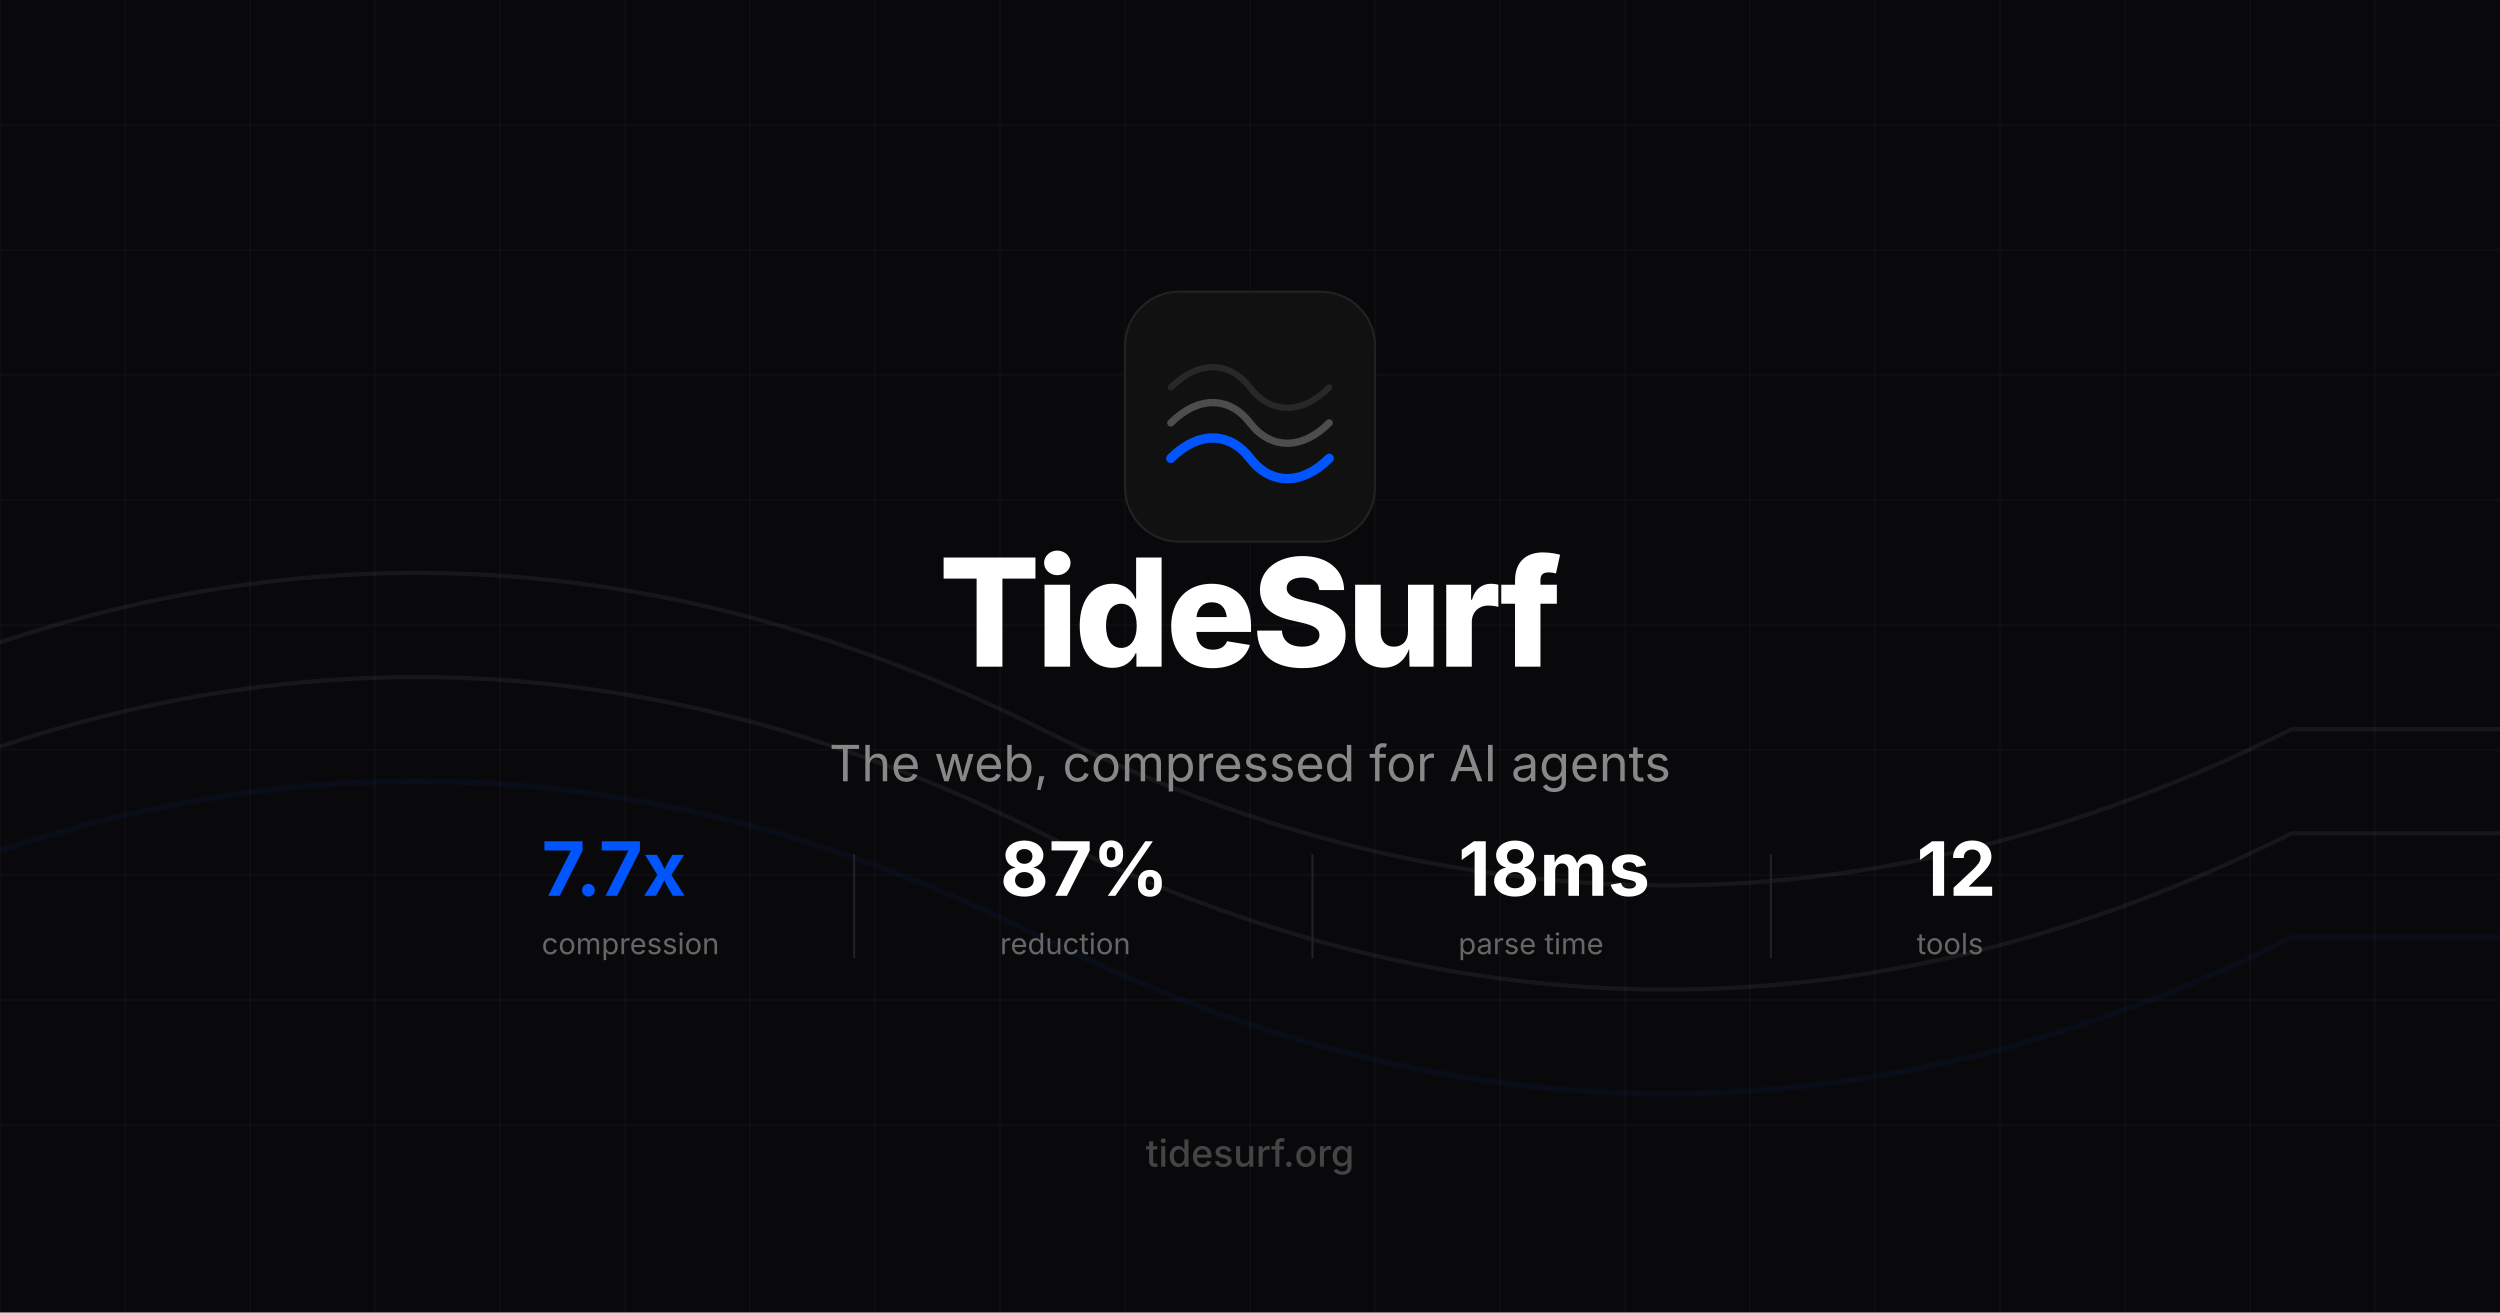
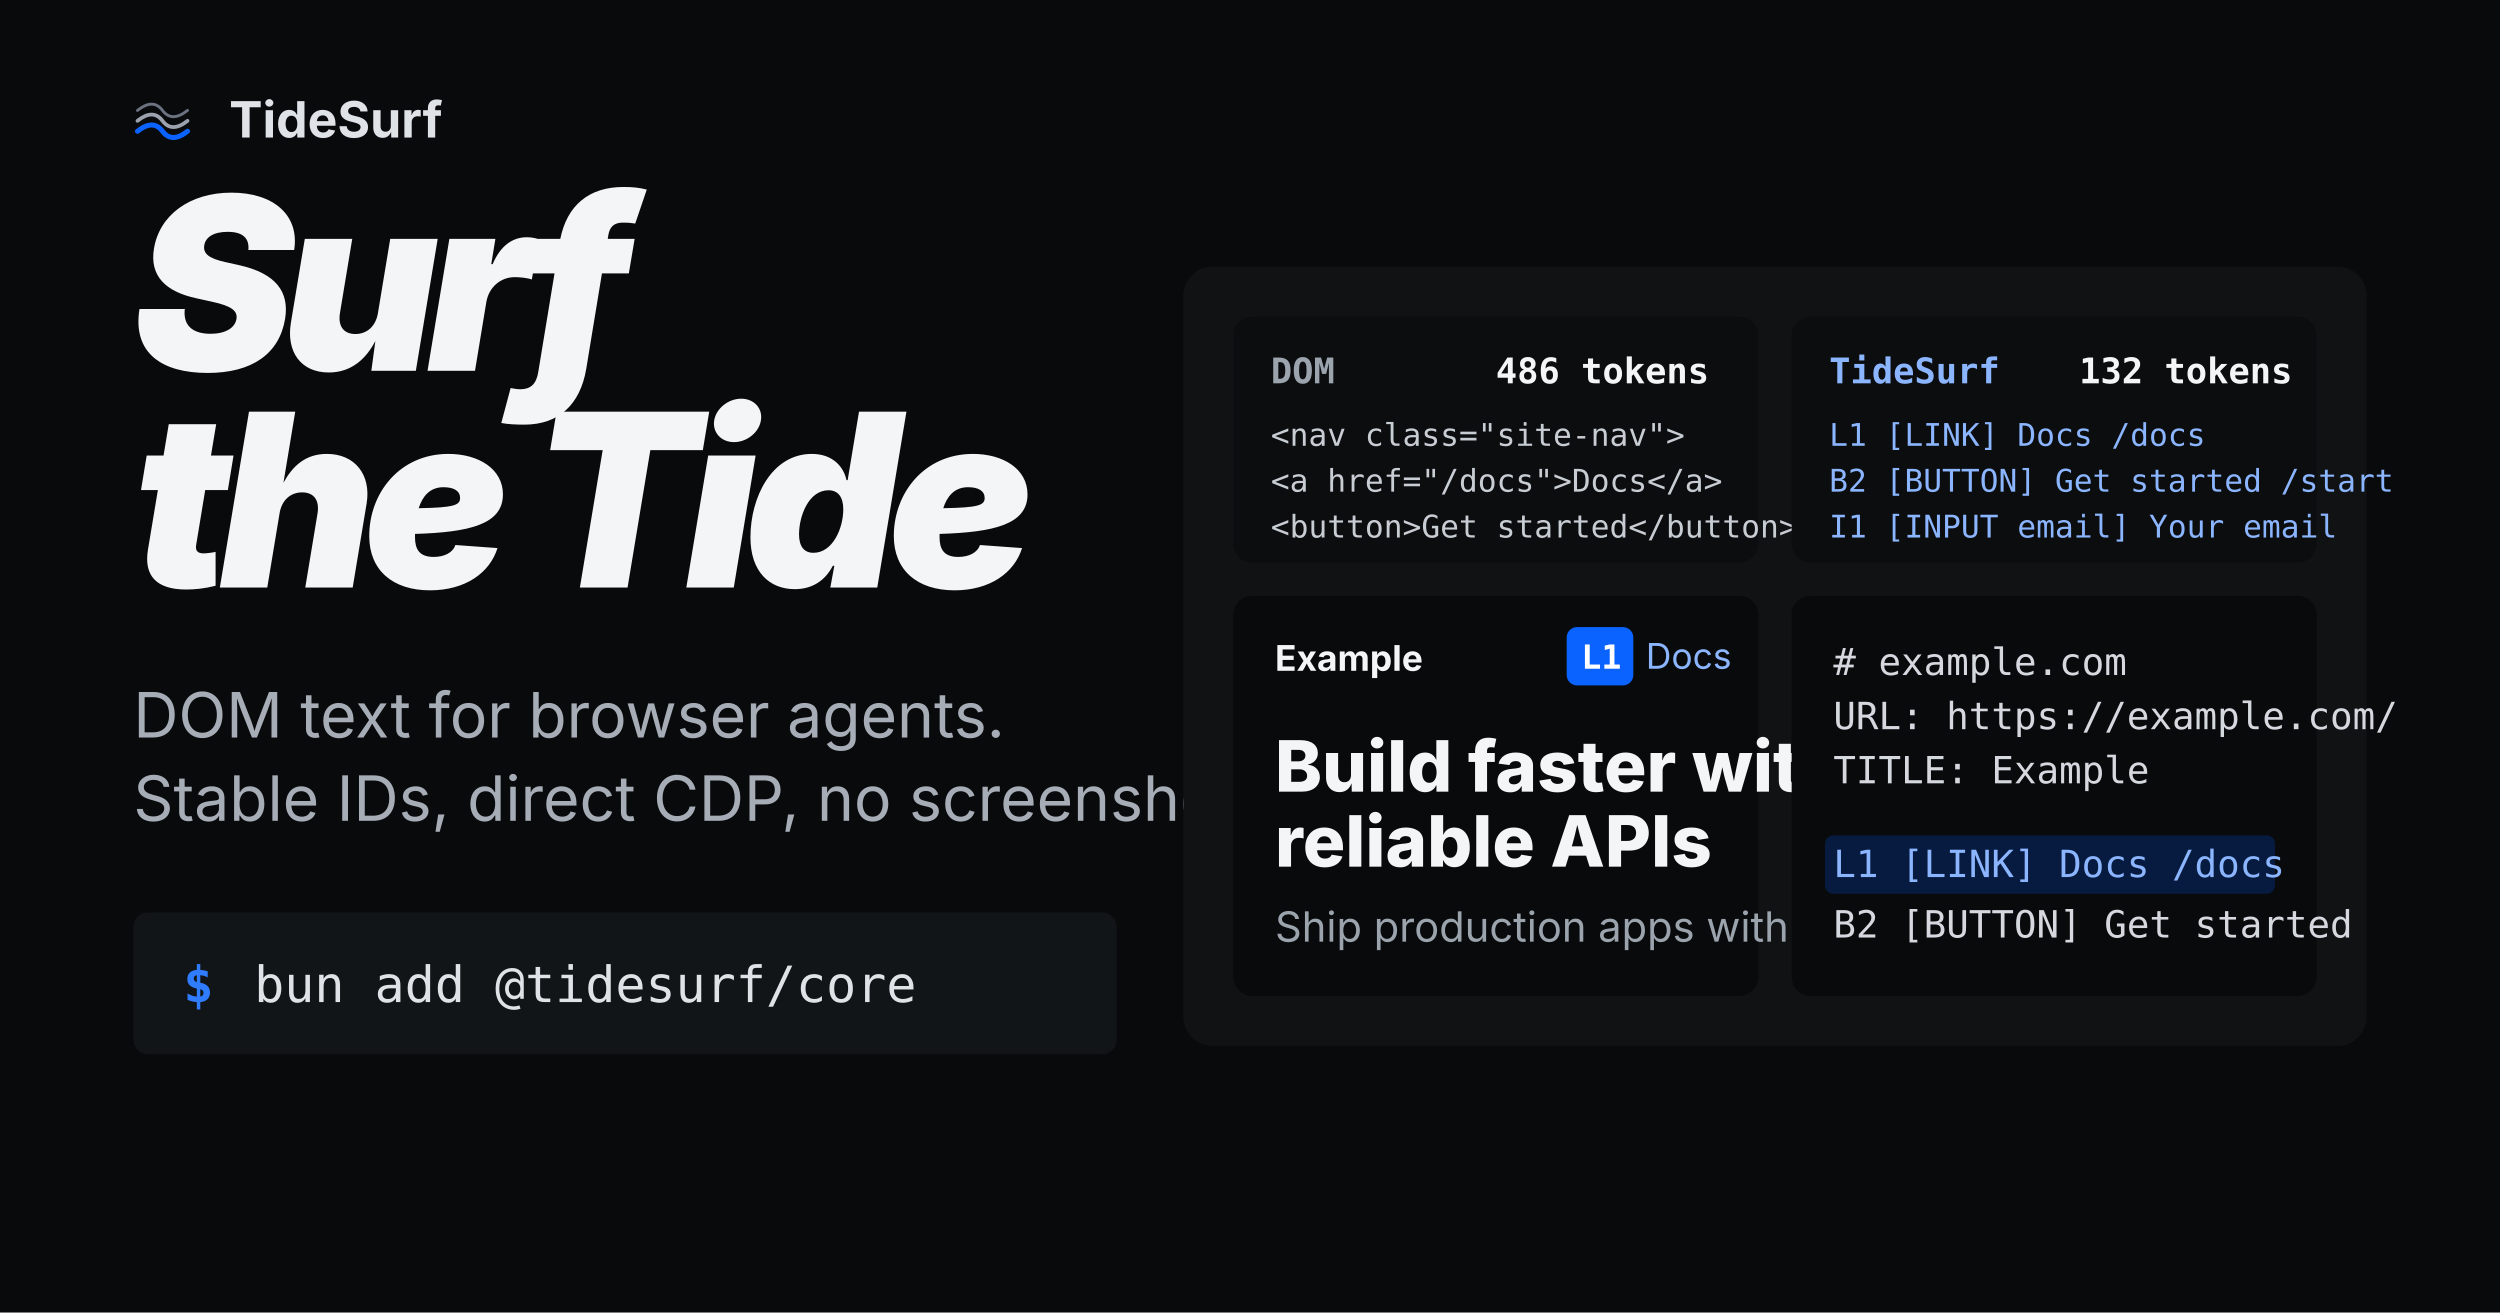
<svg xmlns="http://www.w3.org/2000/svg" width="1200" height="630" viewBox="0 0 1200 630" fill="none">
-   <rect width="1200" height="630" fill="#09090b" />
-   <g opacity="0.04" stroke="white" stroke-width="0.5">
-     <line x1="0" y1="0" x2="0" y2="630" />
-     <line x1="60" y1="0" x2="60" y2="630" />
-     <line x1="120" y1="0" x2="120" y2="630" />
-     <line x1="180" y1="0" x2="180" y2="630" />
-     <line x1="240" y1="0" x2="240" y2="630" />
-     <line x1="300" y1="0" x2="300" y2="630" />
-     <line x1="360" y1="0" x2="360" y2="630" />
-     <line x1="420" y1="0" x2="420" y2="630" />
-     <line x1="480" y1="0" x2="480" y2="630" />
-     <line x1="540" y1="0" x2="540" y2="630" />
-     <line x1="600" y1="0" x2="600" y2="630" />
-     <line x1="660" y1="0" x2="660" y2="630" />
-     <line x1="720" y1="0" x2="720" y2="630" />
-     <line x1="780" y1="0" x2="780" y2="630" />
-     <line x1="840" y1="0" x2="840" y2="630" />
-     <line x1="900" y1="0" x2="900" y2="630" />
-     <line x1="960" y1="0" x2="960" y2="630" />
-     <line x1="1020" y1="0" x2="1020" y2="630" />
-     <line x1="1080" y1="0" x2="1080" y2="630" />
-     <line x1="1140" y1="0" x2="1140" y2="630" />
-     <line x1="0" y1="60" x2="1200" y2="60" />
-     <line x1="0" y1="120" x2="1200" y2="120" />
-     <line x1="0" y1="180" x2="1200" y2="180" />
-     <line x1="0" y1="240" x2="1200" y2="240" />
-     <line x1="0" y1="300" x2="1200" y2="300" />
-     <line x1="0" y1="360" x2="1200" y2="360" />
-     <line x1="0" y1="420" x2="1200" y2="420" />
-     <line x1="0" y1="480" x2="1200" y2="480" />
-     <line x1="0" y1="540" x2="1200" y2="540" />
+   <rect width="1200" height="630" fill="#090A0C" />
+   <g transform="translate(64 48)">
+     <path d="M2 5 C7 1, 11 1, 14 5 C17 9, 21 9, 26 5" stroke="#6B7280" stroke-width="1.4" stroke-linecap="round" />
+     <path d="M2 10 C7 6, 11 6, 14 10 C17 14, 21 14, 26 10" stroke="#9CA3AF" stroke-width="1.8" stroke-linecap="round" />
+     <path d="M2 15 C7 11, 11 11, 14 15 C17 19, 21 19, 26 15" stroke="#0B63FF" stroke-width="2.4" stroke-linecap="round" />
+     <text x="46" y="18" fill="#DFE3E8" font-family="system-ui, -apple-system, sans-serif" font-weight="700" font-size="24">TideSurf</text>
  </g>
-   <g opacity="0.06">
-     <path d="M-100 350 C100 250, 300 250, 500 350 C700 450, 900 450, 1100 350 L1300 350" stroke="white" stroke-width="2" fill="none" />
-     <path d="M-100 400 C100 300, 300 300, 500 400 C700 500, 900 500, 1100 400 L1300 400" stroke="white" stroke-width="2" fill="none" />
-     <path d="M-100 450 C100 350, 300 350, 500 450 C700 550, 900 550, 1100 450 L1300 450" stroke="#0055FF" stroke-width="2.5" fill="none" />
+   <g transform="translate(64 178)">
+     <text x="0" y="0" fill="#F4F5F6" font-family="system-ui, -apple-system, sans-serif" font-weight="900" font-size="116" font-style="italic" letter-spacing="-6">Surf</text>
+     <text x="0" y="104" fill="#F4F5F6" font-family="system-ui, -apple-system, sans-serif" font-weight="900" font-size="116" font-style="italic" letter-spacing="-6">the Tide</text>
+     <text x="0" y="176" fill="#A7ADB6" font-family="system-ui, -apple-system, sans-serif" font-size="30">DOM text for browser agents.</text>
+     <text x="0" y="216" fill="#A7ADB6" font-family="system-ui, -apple-system, sans-serif" font-size="30">Stable IDs, direct CDP, no screenshots.</text>
+     <rect x="0" y="260" width="472" height="68" rx="7" fill="#121518" />
+     <text x="24" y="303" fill="#2F7CFF" font-family="ui-monospace, SFMono-Regular, Menlo, monospace" font-size="24" font-weight="600">$</text>
+     <text x="58" y="303" fill="#DFE3E8" font-family="ui-monospace, SFMono-Regular, Menlo, monospace" font-size="24">bun add @tidesurf/core</text>
  </g>
-   <g transform="translate(540, 140)">
-     <rect width="120" height="120" rx="26" fill="#111111" stroke="#222222" stroke-width="1" />
-     <path d="M22 46 C35 33, 50 33, 60 46 C70 59, 85 59, 98 46" stroke="white" stroke-width="3" stroke-linecap="round" opacity="0.1" />
-     <path d="M22 63 C35 50, 50 50, 60 63 C70 76, 85 76, 98 63" stroke="white" stroke-width="3.5" stroke-linecap="round" opacity="0.25" />
-     <path d="M22 80 C35 67, 50 67, 60 80 C70 93, 85 93, 98 80" stroke="#0055FF" stroke-width="4.5" stroke-linecap="round" />
+   <g transform="translate(568 128)">
+     <rect width="568" height="374" rx="14" fill="#101214" />
+     <g transform="translate(24 24)">
+       <rect width="252" height="118" rx="9" fill="#0B0D0F" />
+       <text x="18" y="32" fill="#9BA3AD" font-family="ui-monospace, SFMono-Regular, Menlo, monospace" font-size="17" font-weight="800">DOM</text>
+       <text x="126" y="32" fill="#F4F5F6" font-family="ui-monospace, SFMono-Regular, Menlo, monospace" font-size="17" font-weight="800">486 tokens</text>
+       <text x="18" y="62" fill="#C8CDD4" font-family="ui-monospace, SFMono-Regular, Menlo, monospace" font-size="15">&lt;nav class="site-nav"&gt;</text>
+       <text x="18" y="84" fill="#C8CDD4" font-family="ui-monospace, SFMono-Regular, Menlo, monospace" font-size="15">&lt;a href="/docs"&gt;Docs&lt;/a&gt;</text>
+       <text x="18" y="106" fill="#C8CDD4" font-family="ui-monospace, SFMono-Regular, Menlo, monospace" font-size="15">&lt;button&gt;Get started&lt;/button&gt;</text>
+     </g>
+     <g transform="translate(292 24)">
+       <rect width="252" height="118" rx="9" fill="#0B0D0F" />
+       <text x="18" y="32" fill="#8CB5FF" font-family="ui-monospace, SFMono-Regular, Menlo, monospace" font-size="17" font-weight="800">TideSurf</text>
+       <text x="138" y="32" fill="#F4F5F6" font-family="ui-monospace, SFMono-Regular, Menlo, monospace" font-size="17" font-weight="800">132 tokens</text>
+       <text x="18" y="62" fill="#8CB5FF" font-family="ui-monospace, SFMono-Regular, Menlo, monospace" font-size="15">L1 [LINK] Docs /docs</text>
+       <text x="18" y="84" fill="#8CB5FF" font-family="ui-monospace, SFMono-Regular, Menlo, monospace" font-size="15">B2 [BUTTON] Get started /start</text>
+       <text x="18" y="106" fill="#8CB5FF" font-family="ui-monospace, SFMono-Regular, Menlo, monospace" font-size="15">I1 [INPUT email] Your email</text>
+     </g>
+     <g transform="translate(24 158)">
+       <rect width="252" height="192" rx="9" fill="#080A0B" />
+       <text x="20" y="36" fill="#F4F5F6" font-family="system-ui, -apple-system, sans-serif" font-weight="700" font-size="17">Example</text>
+       <rect x="160" y="15" width="32" height="28" rx="5" fill="#0B63FF" />
+       <text x="167" y="35" fill="#FFFFFF" font-family="ui-monospace, SFMono-Regular, Menlo, monospace" font-weight="800" font-size="16">L1</text>
+       <text x="198" y="35" fill="#8CB5FF" font-family="system-ui, -apple-system, sans-serif" font-size="17">Docs</text>
+       <text x="20" y="94" fill="#F4F5F6" font-family="system-ui, -apple-system, sans-serif" font-weight="800" font-size="34">Build faster with</text>
+       <text x="20" y="130" fill="#F4F5F6" font-family="system-ui, -apple-system, sans-serif" font-weight="800" font-size="34">reliable APIs</text>
+       <text x="20" y="166" fill="#9BA3AD" font-family="system-ui, -apple-system, sans-serif" font-size="20">Ship production apps with clear docs.</text>
+     </g>
+     <g transform="translate(292 158)">
+       <rect width="252" height="192" rx="9" fill="#080A0B" />
+       <text x="20" y="38" fill="#D5D9DF" font-family="ui-monospace, SFMono-Regular, Menlo, monospace" font-size="18"># example.com</text>
+       <text x="20" y="64" fill="#D5D9DF" font-family="ui-monospace, SFMono-Regular, Menlo, monospace" font-size="18">URL: https://example.com/</text>
+       <text x="20" y="90" fill="#D5D9DF" font-family="ui-monospace, SFMono-Regular, Menlo, monospace" font-size="18">TITLE: Example</text>
+       <rect x="16" y="115" width="216" height="28" rx="4" fill="#071B40" />
+       <text x="20" y="135" fill="#8CB5FF" font-family="ui-monospace, SFMono-Regular, Menlo, monospace" font-size="18">L1 [LINK] Docs /docs</text>
+       <text x="20" y="164" fill="#D5D9DF" font-family="ui-monospace, SFMono-Regular, Menlo, monospace" font-size="18">B2 [BUTTON] Get started</text>
+     </g>
  </g>
-   <text x="600" y="320" text-anchor="middle" fill="white" font-family="system-ui, -apple-system, sans-serif" font-weight="800" font-size="72" letter-spacing="-2">TideSurf</text>
-   <text x="600" y="375" text-anchor="middle" fill="#888888" font-family="system-ui, -apple-system, sans-serif" font-weight="400" font-size="24">The web, compressed for AI agents</text>
-   <g transform="translate(260, 430)">
-     <text x="0" y="0" fill="#0055FF" font-family="system-ui, -apple-system, sans-serif" font-weight="700" font-size="36">7.7x</text>
-     <text x="0" y="28" fill="#666666" font-family="system-ui, -apple-system, sans-serif" font-weight="400" font-size="14">compression</text>
-     <line x1="150" y1="-20" x2="150" y2="30" stroke="#222222" stroke-width="1" />
-     <text x="220" y="0" fill="white" font-family="system-ui, -apple-system, sans-serif" font-weight="700" font-size="36">87%</text>
-     <text x="220" y="28" fill="#666666" font-family="system-ui, -apple-system, sans-serif" font-weight="400" font-size="14">reduction</text>
-     <line x1="370" y1="-20" x2="370" y2="30" stroke="#222222" stroke-width="1" />
-     <text x="440" y="0" fill="white" font-family="system-ui, -apple-system, sans-serif" font-weight="700" font-size="36">18ms</text>
-     <text x="440" y="28" fill="#666666" font-family="system-ui, -apple-system, sans-serif" font-weight="400" font-size="14">parse time</text>
-     <line x1="590" y1="-20" x2="590" y2="30" stroke="#222222" stroke-width="1" />
-     <text x="660" y="0" fill="white" font-family="system-ui, -apple-system, sans-serif" font-weight="700" font-size="36">12</text>
-     <text x="660" y="28" fill="#666666" font-family="system-ui, -apple-system, sans-serif" font-weight="400" font-size="14">tools</text>
-   </g>
-   <text x="600" y="560" text-anchor="middle" fill="#444444" font-family="system-ui, -apple-system, sans-serif" font-weight="500" font-size="18">tidesurf.org</text>
</svg>
